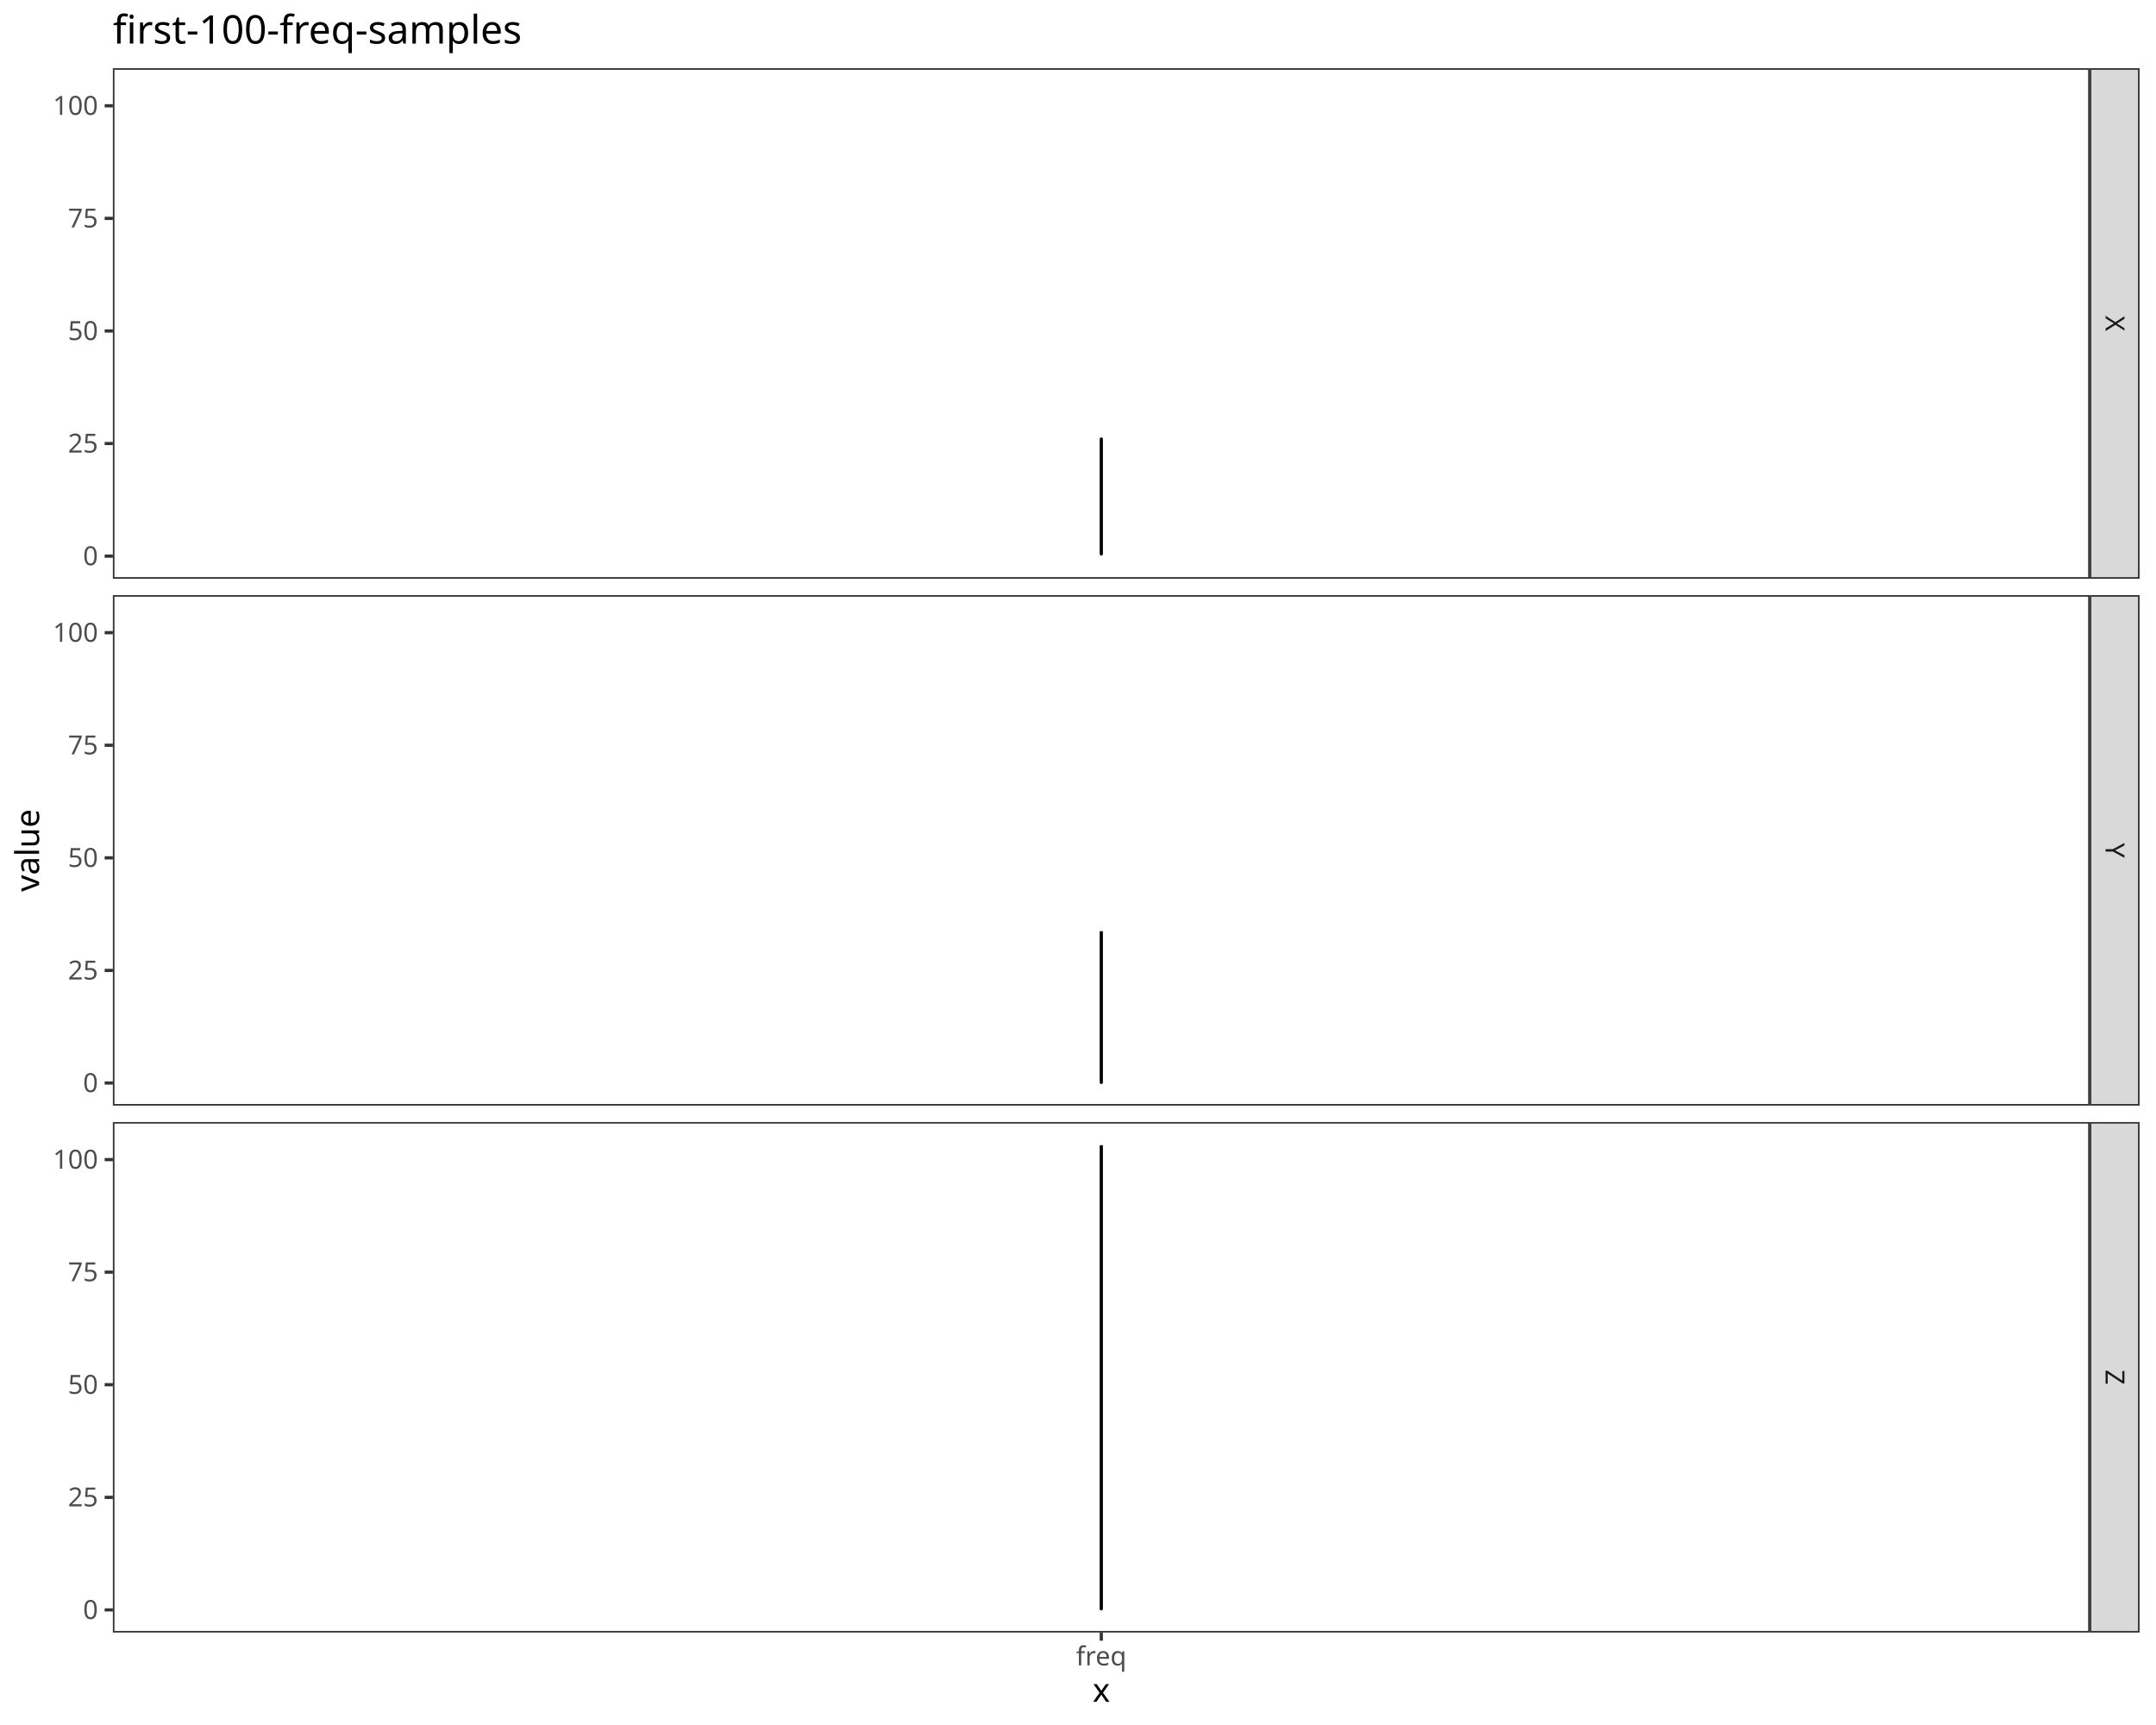
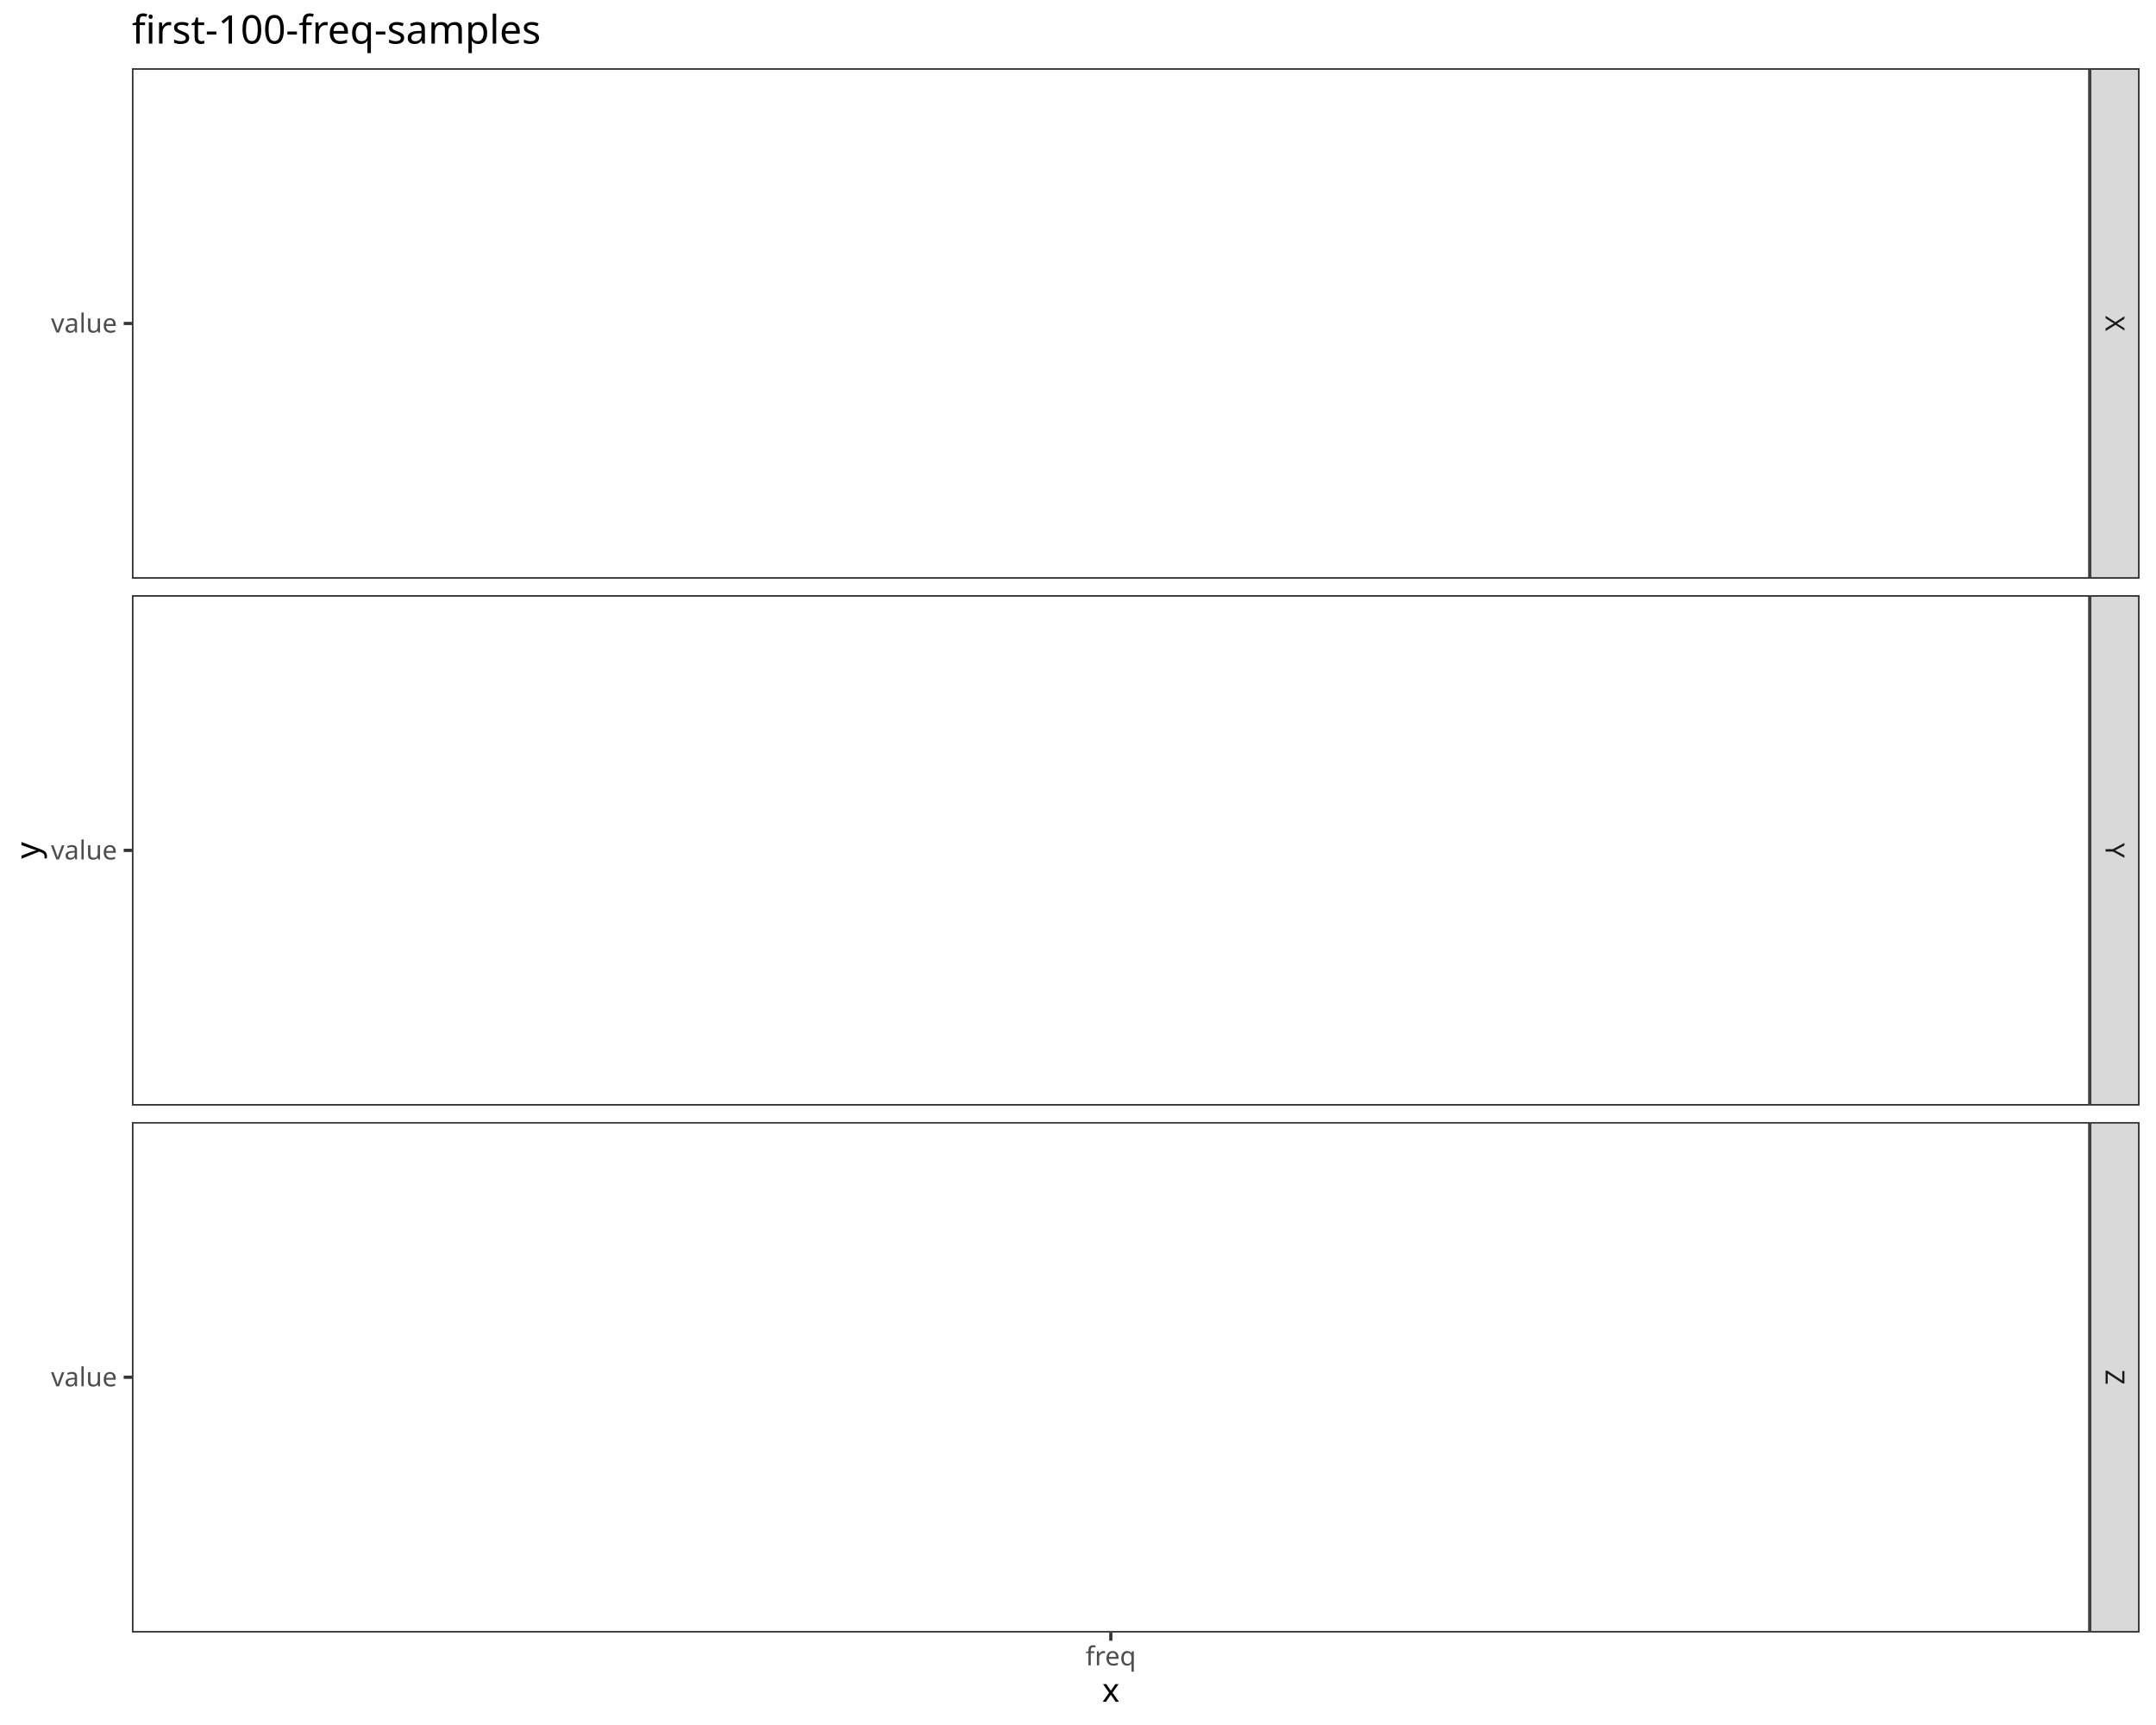
<svg xmlns="http://www.w3.org/2000/svg" class="svglite" data-engine-version="2.0" width="720.00pt" height="576.00pt" viewBox="0 0 720.00 576.00">
  <defs>
    <style type="text/css">
    .svglite line, .svglite polyline, .svglite polygon, .svglite path, .svglite rect, .svglite circle {
      fill: none;
      stroke: #000000;
      stroke-linecap: round;
      stroke-linejoin: round;
      stroke-miterlimit: 10.00;
    }
  </style>
  </defs>
  <rect width="100%" height="100%" style="stroke: none; fill: #FFFFFF;" />
  <defs>
    <clipPath id="cpMC4wMHw3MjAuMDB8MC4wMHw1NzYuMDA=">
      <rect x="0.00" y="0.00" width="720.00" height="576.00" />
    </clipPath>
  </defs>
  <g clip-path="url(#cpMC4wMHw3MjAuMDB8MC4wMHw1NzYuMDA=)">
    <rect x="0.00" y="0.00" width="720.00" height="576.00" style="stroke-width: 1.07; stroke: #FFFFFF; fill: #FFFFFF;" />
  </g>
  <defs>
-     <clipPath id="cpMzcuNjl8Njk3Ljg3fDIyLjc4fDE5My4yNA==">
-       <rect x="37.69" y="22.78" width="660.18" height="170.46" />
+     <clipPath id="cpNDQuMDV8Njk3Ljg3fDIyLjc4fDE5My4yNA==">
+       <rect x="44.05" y="22.78" width="653.83" height="170.46" />
    </clipPath>
  </defs>
-   <g clip-path="url(#cpMzcuNjl8Njk3Ljg3fDIyLjc4fDE5My4yNA==)">
-     <rect x="37.69" y="22.78" width="660.18" height="170.46" style="stroke-width: 1.07; stroke: none; fill: #FFFFFF;" />
-     <polyline points="367.78,155.95 367.78,146.60 367.78,173.46 367.78,174.42 367.78,183.37 367.78,179.21 367.78,181.77 367.78,179.87 367.78,180.24 367.78,184.40 367.78,184.23 367.78,179.67 367.78,182.91 367.78,182.20 367.78,184.03 367.78,184.98 367.78,183.86 367.78,183.08 367.78,183.51 367.78,183.24 367.78,184.00 367.78,183.60 367.78,183.68 367.78,183.83 367.78,184.09 367.78,184.03 367.78,184.29 367.78,183.84 367.78,184.23 367.78,183.94 367.78,183.98 367.78,183.94 367.78,184.16 367.78,184.11 367.78,184.04 367.78,184.08 367.78,184.06 367.78,184.09 367.78,184.21 367.78,184.38 367.78,184.26 367.78,184.06 367.78,184.23 367.78,184.16 367.78,184.25 367.78,184.21 367.78,184.20 367.78,184.29 367.78,184.25 367.78,184.19 " style="stroke-width: 1.07; stroke-linecap: butt;" />
-     <rect x="37.69" y="22.78" width="660.18" height="170.46" style="stroke-width: 1.07; stroke: #333333;" />
+   <g clip-path="url(#cpNDQuMDV8Njk3Ljg3fDIyLjc4fDE5My4yNA==)">
+     <rect x="44.05" y="22.78" width="653.83" height="170.46" style="stroke-width: 1.07; stroke: none; fill: #FFFFFF;" />
+     <polyline points="370.96,108.01 370.96,108.01 370.96,108.01 370.96,108.01 370.96,108.01 370.96,108.01 370.96,108.01 370.96,108.01 370.96,108.01 370.96,108.01 370.96,108.01 370.96,108.01 370.96,108.01 370.96,108.01 370.96,108.01 370.96,108.01 370.96,108.01 370.96,108.01 370.96,108.01 370.96,108.01 370.96,108.01 370.96,108.01 370.96,108.01 370.96,108.01 370.96,108.01 370.96,108.01 370.96,108.01 370.96,108.01 370.96,108.01 370.96,108.01 370.96,108.01 370.96,108.01 370.96,108.01 370.96,108.01 370.96,108.01 370.96,108.01 370.96,108.01 370.96,108.01 370.96,108.01 370.96,108.01 370.96,108.01 370.96,108.01 370.96,108.01 370.96,108.01 370.96,108.01 370.96,108.01 370.96,108.01 370.96,108.01 370.96,108.01 370.96,108.01 " style="stroke-width: 1.07; stroke-linecap: butt;" />
+     <rect x="44.05" y="22.78" width="653.83" height="170.46" style="stroke-width: 1.07; stroke: #333333;" />
  </g>
  <g clip-path="url(#cpMC4wMHw3MjAuMDB8MC4wMHw1NzYuMDA=)">
</g>
  <defs>
-     <clipPath id="cpMzcuNjl8Njk3Ljg3fDE5OC43MnwzNjkuMTg=">
-       <rect x="37.69" y="198.72" width="660.18" height="170.46" />
+     <clipPath id="cpNDQuMDV8Njk3Ljg3fDE5OC43MnwzNjkuMTg=">
+       <rect x="44.05" y="198.72" width="653.83" height="170.46" />
    </clipPath>
  </defs>
-   <g clip-path="url(#cpMzcuNjl8Njk3Ljg3fDE5OC43MnwzNjkuMTg=)">
-     <rect x="37.69" y="198.72" width="660.18" height="170.46" style="stroke-width: 1.07; stroke: none; fill: #FFFFFF;" />
-     <polyline points="367.78,310.95 367.78,355.28 367.78,355.27 367.78,355.75 367.78,357.52 367.78,358.49 367.78,357.70 367.78,357.30 367.78,357.28 367.78,357.72 367.78,360.12 367.78,358.85 367.78,358.58 367.78,360.71 367.78,360.49 367.78,360.93 367.78,361.09 367.78,360.46 367.78,361.04 367.78,360.90 367.78,360.77 367.78,361.25 367.78,360.91 367.78,361.36 367.78,360.92 367.78,361.35 367.78,361.08 367.78,361.43 367.78,361.26 367.78,361.07 367.78,361.30 367.78,361.20 367.78,361.30 367.78,361.36 367.78,361.38 367.78,361.32 367.78,361.32 367.78,361.23 367.78,361.35 367.78,361.25 367.78,361.29 367.78,361.31 367.78,361.26 367.78,361.20 367.78,361.39 367.78,361.35 367.78,361.34 367.78,361.32 367.78,361.30 367.78,361.30 " style="stroke-width: 1.07; stroke-linecap: butt;" />
-     <rect x="37.69" y="198.72" width="660.18" height="170.46" style="stroke-width: 1.07; stroke: #333333;" />
+   <g clip-path="url(#cpNDQuMDV8Njk3Ljg3fDE5OC43MnwzNjkuMTg=)">
+     <rect x="44.05" y="198.72" width="653.83" height="170.46" style="stroke-width: 1.07; stroke: none; fill: #FFFFFF;" />
+     <polyline points="370.96,283.95 370.96,283.95 370.96,283.95 370.96,283.95 370.96,283.95 370.96,283.95 370.96,283.95 370.96,283.95 370.96,283.95 370.96,283.95 370.96,283.95 370.96,283.95 370.96,283.95 370.96,283.95 370.96,283.95 370.96,283.95 370.96,283.95 370.96,283.95 370.96,283.95 370.96,283.95 370.96,283.95 370.96,283.95 370.96,283.95 370.96,283.95 370.96,283.95 370.96,283.95 370.96,283.95 370.96,283.95 370.96,283.95 370.96,283.95 370.96,283.95 370.96,283.95 370.96,283.95 370.96,283.95 370.96,283.95 370.96,283.95 370.96,283.95 370.96,283.95 370.96,283.95 370.96,283.95 370.96,283.95 370.96,283.95 370.96,283.95 370.96,283.95 370.96,283.95 370.96,283.95 370.96,283.95 370.96,283.95 370.96,283.95 370.96,283.95 " style="stroke-width: 1.07; stroke-linecap: butt;" />
+     <rect x="44.05" y="198.72" width="653.83" height="170.46" style="stroke-width: 1.07; stroke: #333333;" />
  </g>
  <g clip-path="url(#cpMC4wMHw3MjAuMDB8MC4wMHw1NzYuMDA=)">
</g>
  <defs>
-     <clipPath id="cpMzcuNjl8Njk3Ljg3fDM3NC42Nnw1NDUuMTE=">
-       <rect x="37.69" y="374.66" width="660.18" height="170.46" />
+     <clipPath id="cpNDQuMDV8Njk3Ljg3fDM3NC42Nnw1NDUuMTE=">
+       <rect x="44.05" y="374.66" width="653.83" height="170.46" />
    </clipPath>
  </defs>
-   <g clip-path="url(#cpMzcuNjl8Njk3Ljg3fDM3NC42Nnw1NDUuMTE=)">
-     <rect x="37.69" y="374.66" width="660.18" height="170.46" style="stroke-width: 1.07; stroke: none; fill: #FFFFFF;" />
-     <polyline points="367.78,382.40 367.78,531.28 367.78,523.16 367.78,530.26 367.78,533.46 367.78,536.34 367.78,533.28 367.78,533.74 367.78,537.21 367.78,533.33 367.78,535.56 367.78,533.92 367.78,534.62 367.78,535.73 367.78,535.51 367.78,533.93 367.78,535.40 367.78,535.56 367.78,535.39 367.78,535.28 367.78,534.85 367.78,534.84 367.78,535.36 367.78,535.08 367.78,534.91 367.78,534.28 367.78,535.26 367.78,535.06 367.78,535.67 367.78,535.79 367.78,535.28 367.78,535.51 367.78,535.37 367.78,535.45 367.78,535.47 367.78,535.20 367.78,535.24 367.78,535.28 367.78,535.11 367.78,535.40 367.78,535.19 367.78,535.32 367.78,535.23 367.78,535.20 367.78,535.28 367.78,535.16 367.78,535.27 367.78,535.33 367.78,535.37 367.78,535.31 " style="stroke-width: 1.07; stroke-linecap: butt;" />
-     <rect x="37.69" y="374.66" width="660.18" height="170.46" style="stroke-width: 1.07; stroke: #333333;" />
+   <g clip-path="url(#cpNDQuMDV8Njk3Ljg3fDM3NC42Nnw1NDUuMTE=)">
+     <rect x="44.05" y="374.66" width="653.83" height="170.46" style="stroke-width: 1.07; stroke: none; fill: #FFFFFF;" />
+     <polyline points="370.96,459.88 370.96,459.88 370.96,459.88 370.96,459.88 370.96,459.88 370.96,459.88 370.96,459.88 370.96,459.88 370.96,459.88 370.96,459.88 370.96,459.88 370.96,459.88 370.96,459.88 370.96,459.88 370.96,459.88 370.96,459.88 370.96,459.88 370.96,459.88 370.96,459.88 370.96,459.88 370.96,459.88 370.96,459.88 370.96,459.88 370.96,459.88 370.96,459.88 370.96,459.88 370.96,459.88 370.96,459.88 370.96,459.88 370.96,459.88 370.96,459.88 370.96,459.88 370.96,459.88 370.96,459.88 370.96,459.88 370.96,459.88 370.96,459.88 370.96,459.88 370.96,459.88 370.96,459.88 370.96,459.88 370.96,459.88 370.96,459.88 370.96,459.88 370.96,459.88 370.96,459.88 370.96,459.88 370.96,459.88 370.96,459.88 370.96,459.88 " style="stroke-width: 1.07; stroke-linecap: butt;" />
+     <rect x="44.05" y="374.66" width="653.83" height="170.46" style="stroke-width: 1.07; stroke: #333333;" />
  </g>
  <g clip-path="url(#cpMC4wMHw3MjAuMDB8MC4wMHw1NzYuMDA=)">
</g>
  <defs>
    <clipPath id="cpNjk3Ljg3fDcxNC41MnwyMi43OHwxOTMuMjQ=">
      <rect x="697.87" y="22.78" width="16.65" height="170.46" />
    </clipPath>
  </defs>
  <g clip-path="url(#cpNjk3Ljg3fDcxNC41MnwyMi43OHwxOTMuMjQ=)">
    <rect x="697.87" y="22.78" width="16.65" height="170.46" style="stroke-width: 1.07; stroke: #333333; fill: #D9D9D9;" />
    <text transform="translate(703.17,108.01) rotate(90)" text-anchor="middle" style="font-size: 8.80px; fill: #1A1A1A; font-family: sans;" textLength="5.87px" lengthAdjust="spacingAndGlyphs">X</text>
  </g>
  <g clip-path="url(#cpMC4wMHw3MjAuMDB8MC4wMHw1NzYuMDA=)">
</g>
  <defs>
    <clipPath id="cpNjk3Ljg3fDcxNC41MnwxOTguNzJ8MzY5LjE4">
      <rect x="697.87" y="198.72" width="16.65" height="170.46" />
    </clipPath>
  </defs>
  <g clip-path="url(#cpNjk3Ljg3fDcxNC41MnwxOTguNzJ8MzY5LjE4)">
    <rect x="697.87" y="198.72" width="16.65" height="170.46" style="stroke-width: 1.07; stroke: #333333; fill: #D9D9D9;" />
    <text transform="translate(703.17,283.95) rotate(90)" text-anchor="middle" style="font-size: 8.80px; fill: #1A1A1A; font-family: sans;" textLength="5.87px" lengthAdjust="spacingAndGlyphs">Y</text>
  </g>
  <g clip-path="url(#cpMC4wMHw3MjAuMDB8MC4wMHw1NzYuMDA=)">
</g>
  <defs>
    <clipPath id="cpNjk3Ljg3fDcxNC41MnwzNzQuNjZ8NTQ1LjEx">
      <rect x="697.87" y="374.66" width="16.65" height="170.46" />
    </clipPath>
  </defs>
  <g clip-path="url(#cpNjk3Ljg3fDcxNC41MnwzNzQuNjZ8NTQ1LjEx)">
    <rect x="697.87" y="374.66" width="16.65" height="170.46" style="stroke-width: 1.07; stroke: #333333; fill: #D9D9D9;" />
    <text transform="translate(703.17,459.88) rotate(90)" text-anchor="middle" style="font-size: 8.80px; fill: #1A1A1A; font-family: sans;" textLength="5.38px" lengthAdjust="spacingAndGlyphs">Z</text>
  </g>
  <g clip-path="url(#cpMC4wMHw3MjAuMDB8MC4wMHw1NzYuMDA=)">
-     <polyline points="367.78,547.85 367.78,545.11 " style="stroke-width: 1.07; stroke: #333333; stroke-linecap: butt;" />
-     <text x="367.78" y="556.10" text-anchor="middle" style="font-size: 8.80px; fill: #4D4D4D; font-family: sans;" textLength="15.16px" lengthAdjust="spacingAndGlyphs">freq</text>
-     <text x="32.76" y="188.73" text-anchor="end" style="font-size: 8.80px; fill: #4D4D4D; font-family: sans;" textLength="4.89px" lengthAdjust="spacingAndGlyphs">0</text>
-     <text x="32.76" y="151.13" text-anchor="end" style="font-size: 8.80px; fill: #4D4D4D; font-family: sans;" textLength="9.79px" lengthAdjust="spacingAndGlyphs">25</text>
-     <text x="32.76" y="113.54" text-anchor="end" style="font-size: 8.80px; fill: #4D4D4D; font-family: sans;" textLength="9.79px" lengthAdjust="spacingAndGlyphs">50</text>
-     <text x="32.76" y="75.95" text-anchor="end" style="font-size: 8.80px; fill: #4D4D4D; font-family: sans;" textLength="9.79px" lengthAdjust="spacingAndGlyphs">75</text>
-     <text x="32.76" y="38.35" text-anchor="end" style="font-size: 8.80px; fill: #4D4D4D; font-family: sans;" textLength="14.68px" lengthAdjust="spacingAndGlyphs">100</text>
-     <polyline points="34.95,185.70 37.69,185.70 " style="stroke-width: 1.07; stroke: #333333; stroke-linecap: butt;" />
-     <polyline points="34.95,148.10 37.69,148.10 " style="stroke-width: 1.07; stroke: #333333; stroke-linecap: butt;" />
-     <polyline points="34.95,110.51 37.69,110.51 " style="stroke-width: 1.07; stroke: #333333; stroke-linecap: butt;" />
-     <polyline points="34.95,72.92 37.69,72.92 " style="stroke-width: 1.07; stroke: #333333; stroke-linecap: butt;" />
-     <polyline points="34.95,35.32 37.69,35.32 " style="stroke-width: 1.07; stroke: #333333; stroke-linecap: butt;" />
-     <text x="32.76" y="364.66" text-anchor="end" style="font-size: 8.80px; fill: #4D4D4D; font-family: sans;" textLength="4.89px" lengthAdjust="spacingAndGlyphs">0</text>
-     <text x="32.76" y="327.07" text-anchor="end" style="font-size: 8.80px; fill: #4D4D4D; font-family: sans;" textLength="9.79px" lengthAdjust="spacingAndGlyphs">25</text>
-     <text x="32.76" y="289.48" text-anchor="end" style="font-size: 8.80px; fill: #4D4D4D; font-family: sans;" textLength="9.79px" lengthAdjust="spacingAndGlyphs">50</text>
-     <text x="32.76" y="251.88" text-anchor="end" style="font-size: 8.80px; fill: #4D4D4D; font-family: sans;" textLength="9.79px" lengthAdjust="spacingAndGlyphs">75</text>
-     <text x="32.76" y="214.29" text-anchor="end" style="font-size: 8.80px; fill: #4D4D4D; font-family: sans;" textLength="14.68px" lengthAdjust="spacingAndGlyphs">100</text>
-     <polyline points="34.95,361.63 37.69,361.63 " style="stroke-width: 1.07; stroke: #333333; stroke-linecap: butt;" />
-     <polyline points="34.95,324.04 37.69,324.04 " style="stroke-width: 1.07; stroke: #333333; stroke-linecap: butt;" />
-     <polyline points="34.95,286.45 37.69,286.45 " style="stroke-width: 1.07; stroke: #333333; stroke-linecap: butt;" />
-     <polyline points="34.95,248.85 37.69,248.85 " style="stroke-width: 1.07; stroke: #333333; stroke-linecap: butt;" />
-     <polyline points="34.95,211.26 37.69,211.26 " style="stroke-width: 1.07; stroke: #333333; stroke-linecap: butt;" />
-     <text x="32.76" y="540.60" text-anchor="end" style="font-size: 8.80px; fill: #4D4D4D; font-family: sans;" textLength="4.89px" lengthAdjust="spacingAndGlyphs">0</text>
-     <text x="32.76" y="503.00" text-anchor="end" style="font-size: 8.80px; fill: #4D4D4D; font-family: sans;" textLength="9.79px" lengthAdjust="spacingAndGlyphs">25</text>
-     <text x="32.76" y="465.41" text-anchor="end" style="font-size: 8.80px; fill: #4D4D4D; font-family: sans;" textLength="9.79px" lengthAdjust="spacingAndGlyphs">50</text>
-     <text x="32.76" y="427.82" text-anchor="end" style="font-size: 8.80px; fill: #4D4D4D; font-family: sans;" textLength="9.79px" lengthAdjust="spacingAndGlyphs">75</text>
-     <text x="32.76" y="390.23" text-anchor="end" style="font-size: 8.80px; fill: #4D4D4D; font-family: sans;" textLength="14.68px" lengthAdjust="spacingAndGlyphs">100</text>
-     <polyline points="34.95,537.57 37.69,537.57 " style="stroke-width: 1.07; stroke: #333333; stroke-linecap: butt;" />
-     <polyline points="34.95,499.98 37.69,499.98 " style="stroke-width: 1.07; stroke: #333333; stroke-linecap: butt;" />
-     <polyline points="34.95,462.38 37.69,462.38 " style="stroke-width: 1.07; stroke: #333333; stroke-linecap: butt;" />
-     <polyline points="34.95,424.79 37.69,424.79 " style="stroke-width: 1.07; stroke: #333333; stroke-linecap: butt;" />
-     <polyline points="34.95,387.20 37.69,387.20 " style="stroke-width: 1.07; stroke: #333333; stroke-linecap: butt;" />
-     <text x="367.78" y="568.24" text-anchor="middle" style="font-size: 11.00px; font-family: sans;" textLength="5.50px" lengthAdjust="spacingAndGlyphs">x</text>
-     <text transform="translate(13.05,283.95) rotate(-90)" text-anchor="middle" style="font-size: 11.00px; font-family: sans;" textLength="26.30px" lengthAdjust="spacingAndGlyphs">value</text>
-     <text x="37.69" y="14.56" style="font-size: 13.20px; font-family: sans;" textLength="128.39px" lengthAdjust="spacingAndGlyphs">first-100-freq-samples</text>
+     <polyline points="370.96,547.85 370.96,545.11 " style="stroke-width: 1.07; stroke: #333333; stroke-linecap: butt;" />
+     <text x="370.96" y="556.10" text-anchor="middle" style="font-size: 8.80px; fill: #4D4D4D; font-family: sans;" textLength="15.16px" lengthAdjust="spacingAndGlyphs">freq</text>
+     <text x="39.11" y="111.04" text-anchor="end" style="font-size: 8.80px; fill: #4D4D4D; font-family: sans;" textLength="21.04px" lengthAdjust="spacingAndGlyphs">value</text>
+     <polyline points="41.31,108.01 44.05,108.01 " style="stroke-width: 1.07; stroke: #333333; stroke-linecap: butt;" />
+     <text x="39.11" y="286.98" text-anchor="end" style="font-size: 8.80px; fill: #4D4D4D; font-family: sans;" textLength="21.04px" lengthAdjust="spacingAndGlyphs">value</text>
+     <polyline points="41.31,283.95 44.05,283.95 " style="stroke-width: 1.07; stroke: #333333; stroke-linecap: butt;" />
+     <text x="39.11" y="462.91" text-anchor="end" style="font-size: 8.80px; fill: #4D4D4D; font-family: sans;" textLength="21.04px" lengthAdjust="spacingAndGlyphs">value</text>
+     <polyline points="41.31,459.88 44.05,459.88 " style="stroke-width: 1.07; stroke: #333333; stroke-linecap: butt;" />
+     <text x="370.96" y="568.24" text-anchor="middle" style="font-size: 11.00px; font-family: sans;" textLength="5.50px" lengthAdjust="spacingAndGlyphs">x</text>
+     <text transform="translate(13.05,283.95) rotate(-90)" text-anchor="middle" style="font-size: 11.00px; font-family: sans;" textLength="5.50px" lengthAdjust="spacingAndGlyphs">y</text>
+     <text x="44.05" y="14.56" style="font-size: 13.20px; font-family: sans;" textLength="128.39px" lengthAdjust="spacingAndGlyphs">first-100-freq-samples</text>
  </g>
</svg>
